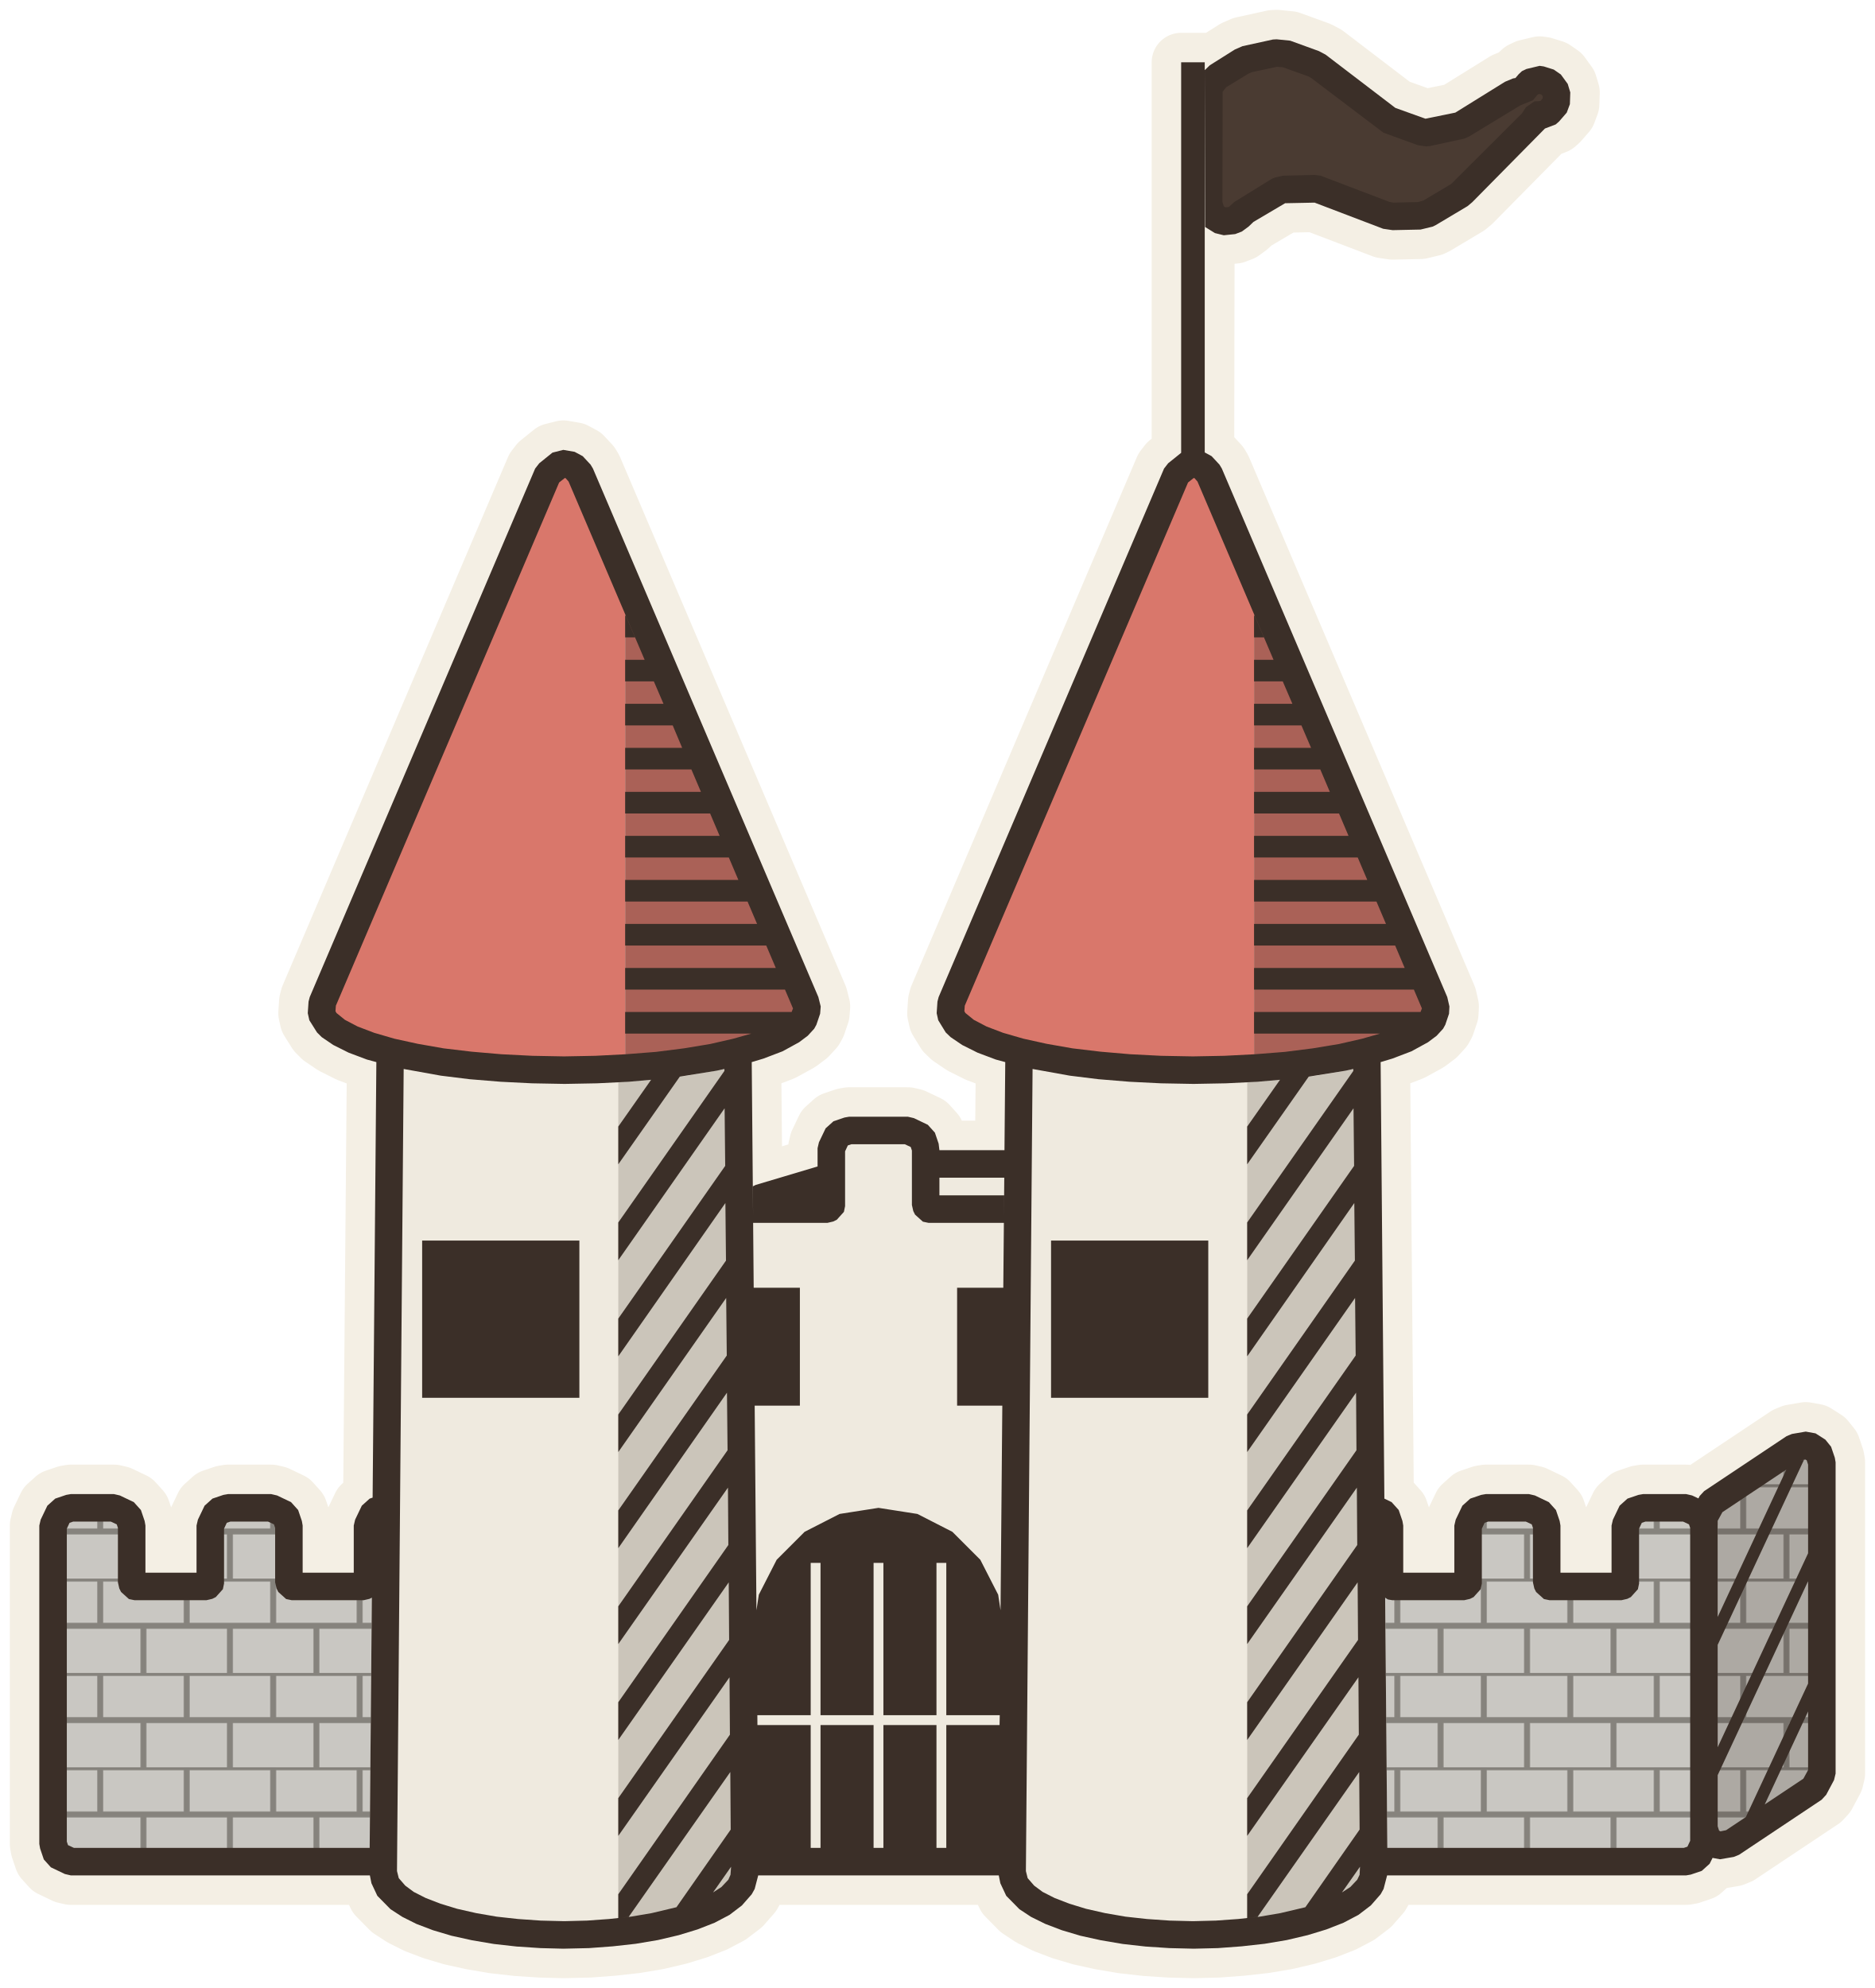
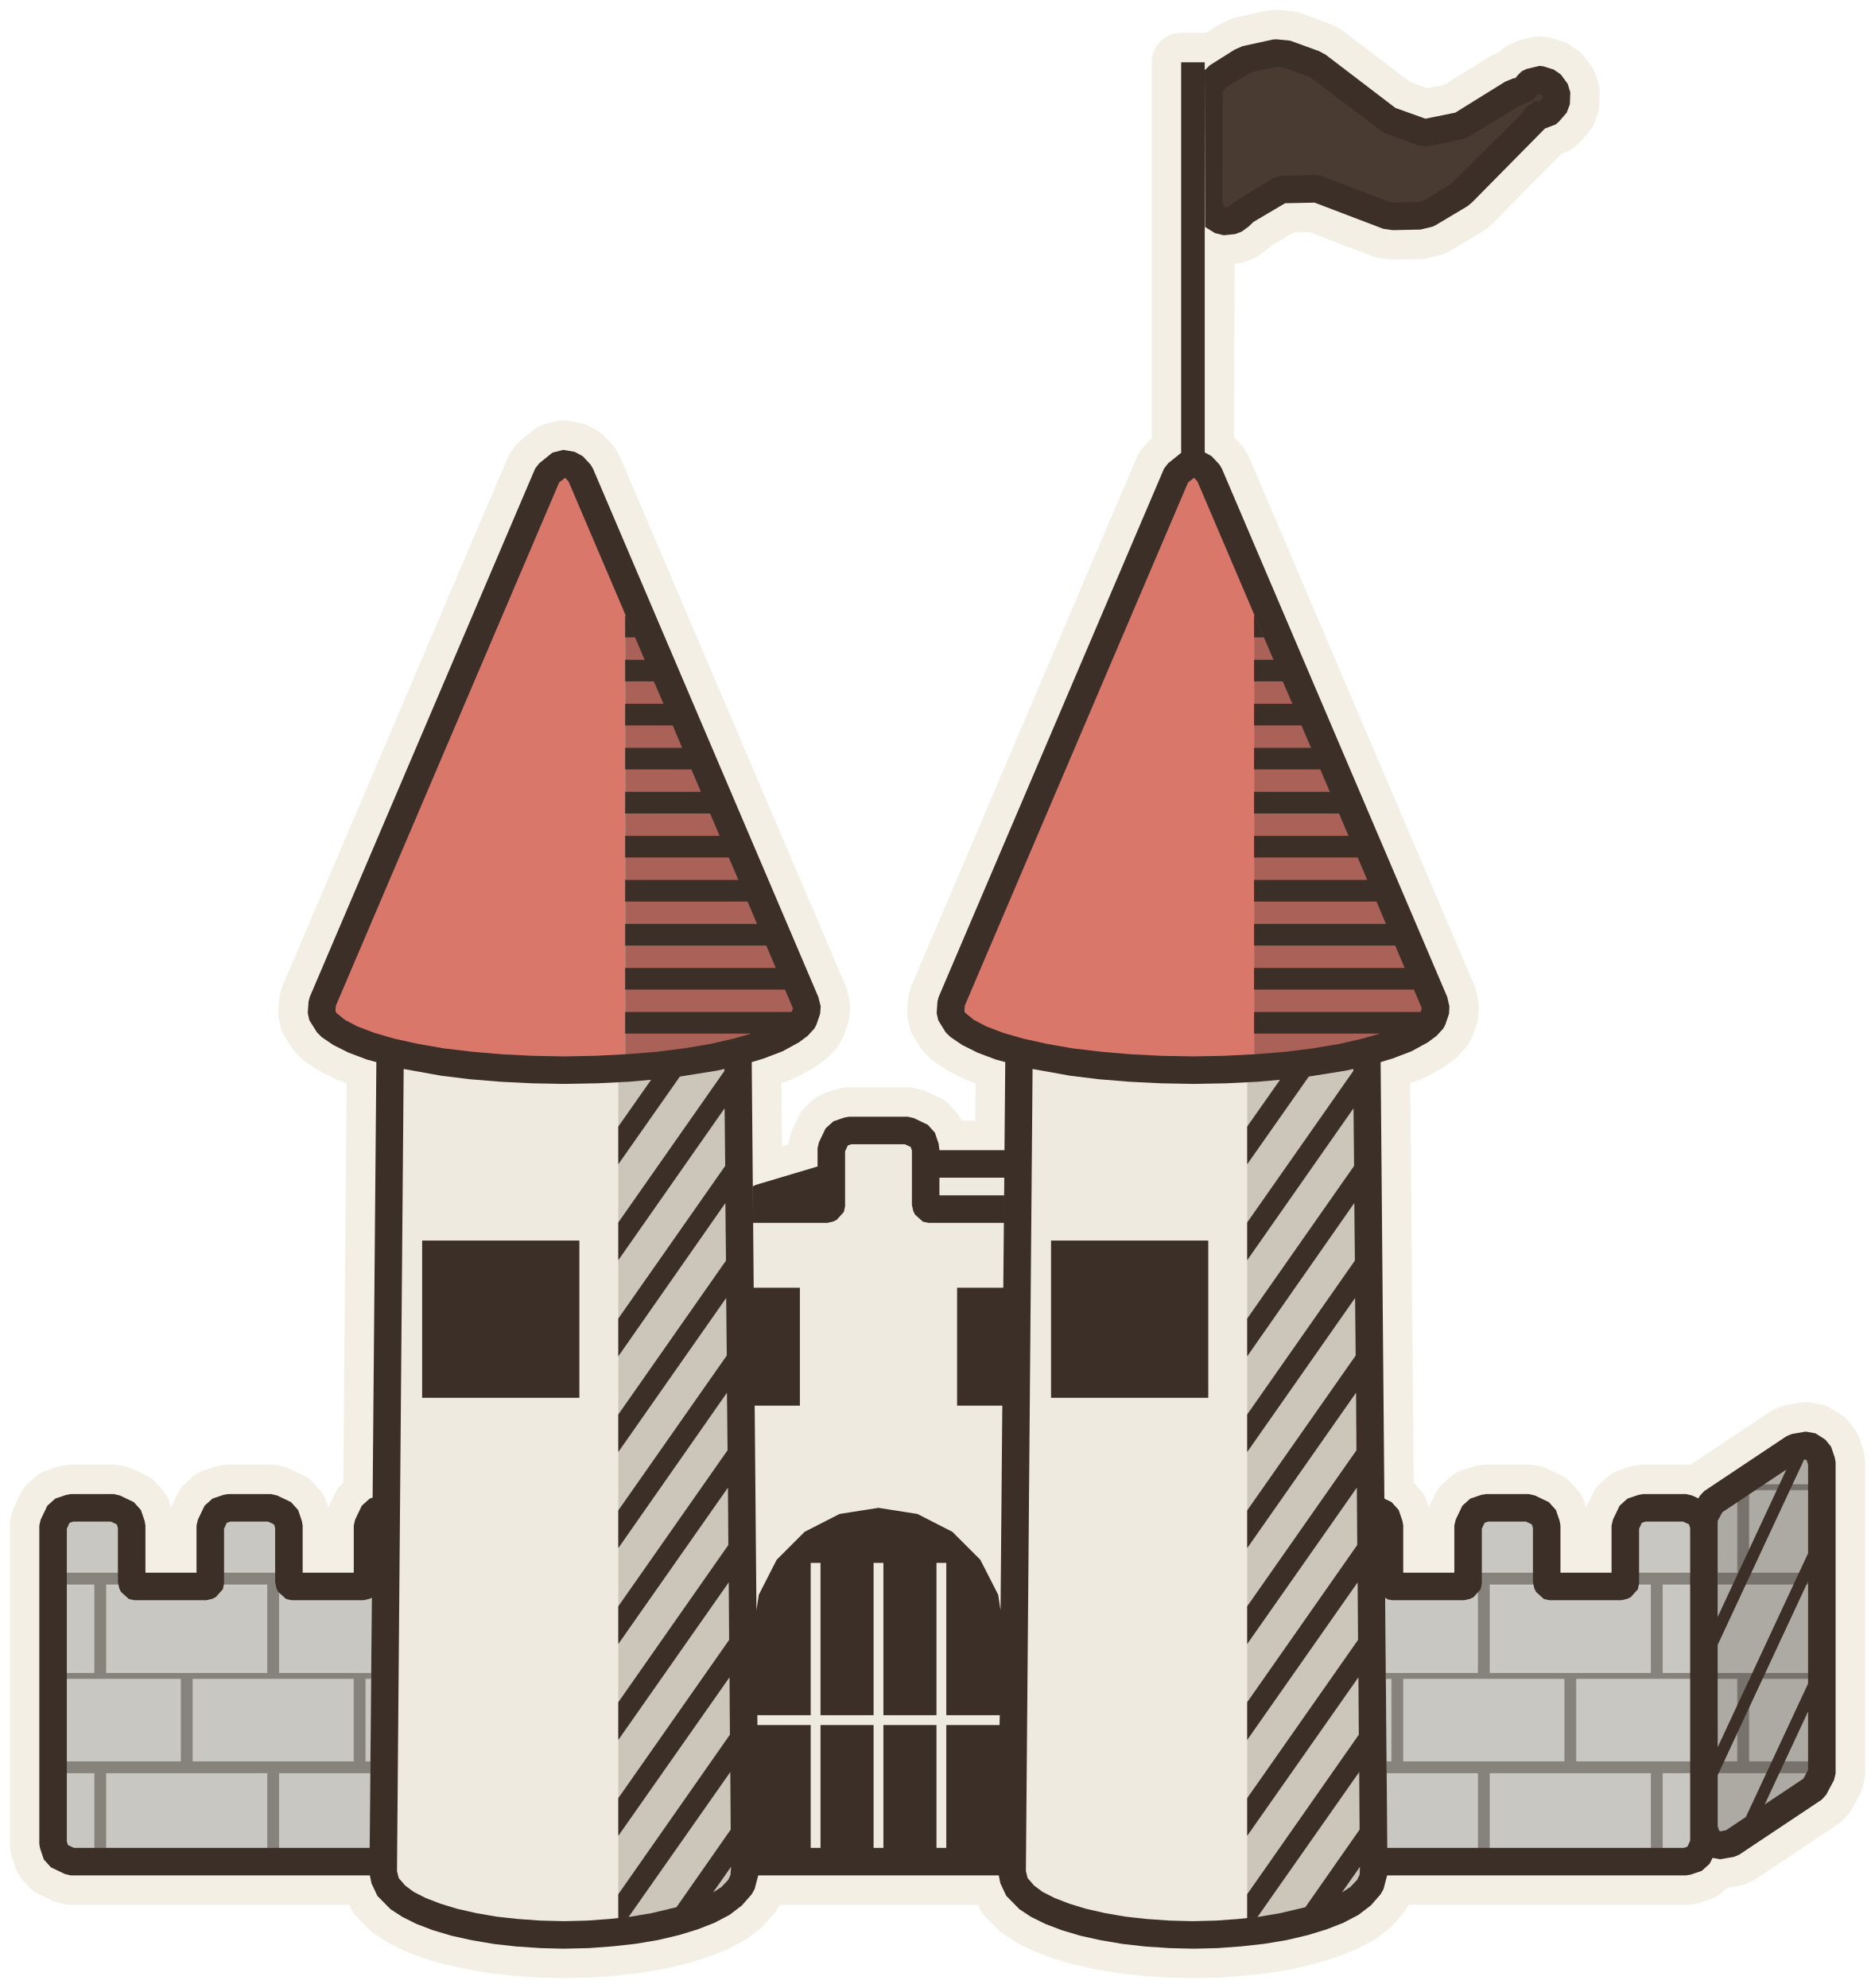
<svg xmlns="http://www.w3.org/2000/svg" viewBox="-44.7 -94.72 95.4 101.15" data-palette="wall:#EFEADF;roof:#D9776B;wood:#C9A97C;earth:#94744F;water:#8FB0B8;flag:#4A3B32;ink:#3B2F28;halo:#F4EFE4">
  <defs>
-     <pattern id="pat-wall-stone-13s4b1y" width="4.4" height="4.8" patternUnits="userSpaceOnUse">
+     <pattern id="pat-wall-stone-13s4b1y" width="4.4" height="4.8" patternUnits="userSpaceOnUse" patternTransform="scale(2)">
      <rect width="4.4" height="4.8" style="fill:#C9C7C2" />
      <path style="stroke:#86837D;stroke-width:0.3;fill:none" d="M0 0h4.4M0 2.4h4.4M0 0v2.4M4.4 0v2.4M2.2 2.4v2.4" />
    </pattern>
-     <pattern id="pat-wall-stone-shade-13s4b1y" width="4.4" height="4.8" patternUnits="userSpaceOnUse">
+     <pattern id="pat-wall-stone-shade-13s4b1y" width="4.4" height="4.8" patternUnits="userSpaceOnUse" patternTransform="scale(2)">
      <rect width="4.4" height="4.8" style="fill:#ada9a3" />
      <path style="stroke:#77726c;stroke-width:0.3;fill:none" d="M0 0h4.4M0 2.4h4.4M0 0v2.4M4.4 0v2.4M2.2 2.4v2.4" />
    </pattern>
  </defs>
  <path data-role="sil" fill="#F4EFE4" stroke="#F4EFE4" stroke-width="3" stroke-linejoin="round" d="M-16.04 4.43L-14.73 4.4L-13.52 4.31L-12.35 4.18L-11.22 3.99L-10.16 3.74L-9.21 3.45L-8.34 3.11L-7.58 2.71L-6.95 2.23L-6.45 1.66L-6.3 1.39L-6.12 0.7L6.12 0.7L6.2 1.1L6.5 1.74L7.17 2.42L7.76 2.81L8.49 3.17L9.33 3.49L10.27 3.77L11.31 4L12.43 4.19L13.59 4.32L14.8 4.4L16.04 4.43L17.27 4.4L18.48 4.31L19.65 4.18L20.78 3.99L21.84 3.74L22.79 3.45L23.66 3.11L24.42 2.71L25.05 2.23L25.55 1.66L25.7 1.39L25.88 0.7L41.1 0.7L41.33 0.66L41.89 0.47L42.29 0.11L42.44 -0.19L42.82 -0.12L43.52 -0.24L43.79 -0.35L47.99 -3.15L48.22 -3.4L48.62 -4.15L48.7 -4.48L48.7 -20.32L48.66 -20.55L48.47 -21.11L48.18 -21.47L47.68 -21.79L47.18 -21.88L46.48 -21.76L46.21 -21.65L42.01 -18.85L41.78 -18.6L41.72 -18.48L41.4 -18.63L41.1 -18.7L38.9 -18.7L38.67 -18.66L38.11 -18.47L37.71 -18.11L37.37 -17.4L37.3 -17.1L37.3 -14.7L34.7 -14.7L34.7 -17.1L34.66 -17.33L34.47 -17.89L34.11 -18.29L33.4 -18.63L33.1 -18.7L30.9 -18.7L30.67 -18.66L30.11 -18.47L29.71 -18.11L29.37 -17.4L29.3 -17.1L29.3 -14.7L26.7 -14.7L26.7 -17.1L26.66 -17.33L26.47 -17.89L26.11 -18.29L25.74 -18.47L25.55 -40.68L26.15 -40.86L27.12 -41.23L27.96 -41.69L28.4 -42.02L28.73 -42.38L28.84 -42.58L29.03 -43.14L29.05 -43.51L28.94 -43.99L17.47 -70.88L17.35 -71.08L16.95 -71.51L16.6 -71.7L16.62 -83.17L17.12 -82.86L17.57 -82.75L18.15 -82.81L18.49 -82.94L18.83 -83.19L19.08 -83.43L20.69 -84.38L22.19 -84.41L25.68 -83.08L26.16 -83.01L27.58 -83.04L28.2 -83.19L28.36 -83.27L29.97 -84.23L30.21 -84.43L33.91 -88.18L34.46 -88.39L34.63 -88.54L35.02 -88.99L35.18 -89.42L35.2 -90.02L35.07 -90.45L34.72 -90.93L34.36 -91.18L33.85 -91.34L33.64 -91.37L32.97 -91.21L32.74 -91.1L32.57 -90.94L32.41 -90.75L32.29 -90.73L31.88 -90.56L29.35 -88.99L27.83 -88.68L26.3 -89.23L22.75 -91.94L22.41 -92.12L20.95 -92.65L20.26 -92.72L20.07 -92.71L18.52 -92.37L18.13 -92.2L16.86 -91.4L16.6 -91.15L16.6 -91.55L15.4 -91.55L15.4 -71.68L14.74 -71.15L14.53 -70.88L3.06 -43.99L3 -43.76L2.96 -43.17L3.04 -42.81L3.42 -42.19L3.67 -41.95L4.26 -41.55L5.04 -41.16L5.97 -40.81L6.45 -40.68L6.41 -36.2L3.1 -36.2L3.06 -36.53L2.87 -37.09L2.51 -37.49L1.8 -37.83L1.5 -37.9L-1.5 -37.9L-1.73 -37.86L-2.29 -37.67L-2.69 -37.31L-3.03 -36.6L-3.1 -36.3L-3.1 -35.37L-6.25 -34.43L-6.39 -34.36L-6.45 -40.68L-5.85 -40.86L-4.88 -41.23L-4.04 -41.69L-3.6 -42.02L-3.27 -42.38L-3.16 -42.58L-2.97 -43.14L-2.94 -43.51L-3.06 -43.99L-14.53 -70.88L-14.65 -71.08L-15.05 -71.51L-15.46 -71.73L-16.04 -71.83L-16.59 -71.69L-17.26 -71.15L-17.47 -70.88L-28.94 -43.99L-29 -43.76L-29.04 -43.17L-28.96 -42.81L-28.57 -42.19L-28.33 -41.95L-27.74 -41.55L-26.96 -41.16L-26.03 -40.81L-25.55 -40.68L-25.74 -18.52L-25.89 -18.47L-26.29 -18.11L-26.63 -17.4L-26.7 -17.1L-26.7 -14.7L-29.3 -14.7L-29.3 -17.1L-29.34 -17.33L-29.53 -17.89L-29.89 -18.29L-30.6 -18.63L-30.9 -18.7L-33.1 -18.7L-33.33 -18.66L-33.89 -18.47L-34.29 -18.11L-34.63 -17.4L-34.7 -17.1L-34.7 -14.7L-37.3 -14.7L-37.3 -17.1L-37.34 -17.33L-37.53 -17.89L-37.89 -18.29L-38.6 -18.63L-38.9 -18.7L-41.1 -18.7L-41.33 -18.66L-41.89 -18.47L-42.29 -18.11L-42.63 -17.4L-42.7 -17.1L-42.7 -0.9L-42.66 -0.67L-42.47 -0.11L-42.11 0.29L-41.4 0.63L-41.1 0.7L-25.88 0.7L-25.8 1.1L-25.5 1.74L-24.83 2.42L-24.23 2.81L-23.51 3.17L-22.67 3.49L-21.73 3.77L-20.69 4L-19.57 4.19L-18.41 4.32L-17.2 4.4Z" />
  <path data-role="wall" fill="#EFEADF" d="M15.98 3.73L17.23 3.7L18.76 3.58L18.76 -39.66L17.62 -39.6L15.97 -39.57L14.33 -39.6L12.71 -39.68L11.13 -39.82L9.66 -40L8.25 -40.24L7.14 -40.48L6.82 0.69L6.96 1.14L7.2 1.5L7.57 1.84L8.08 2.19L8.74 2.52L9.53 2.82L10.42 3.09L11.42 3.31L12.51 3.49L13.64 3.62L14.81 3.7ZM-16.02 3.73L-14.78 3.7L-13.24 3.58L-13.24 -39.66L-14.38 -39.6L-16.03 -39.57L-17.67 -39.6L-19.29 -39.68L-20.87 -39.82L-22.34 -40L-23.75 -40.24L-24.86 -40.48L-25.18 0.69L-25.04 1.14L-24.8 1.5L-24.43 1.84L-23.92 2.19L-23.26 2.52L-22.47 2.82L-21.58 3.09L-20.58 3.31L-19.49 3.49L-18.36 3.62L-17.18 3.7ZM6.38 -33.2L2.55 -33.2L2.49 -33.22L2.4 -33.41L2.4 -36.3L2.21 -36.86L1.5 -37.2L-1.5 -37.2L-2.06 -37.01L-2.4 -36.3L-2.4 -33.35L-2.42 -33.29L-2.6 -33.2L-6.38 -33.2L-6.11 0L6.11 0ZM6.4 -35.5L3.1 -35.5L3.1 -33.9L6.39 -33.9ZM-3.1 -34.64L-5.59 -33.9L-3.1 -33.9Z" />
  <path data-role="wall-shade" fill="#cbc5ba" d="M-13.24 3.58L-12.46 3.49L-11.37 3.3L-10.36 3.07L-9.46 2.8L-8.66 2.48L-7.98 2.13L-7.44 1.74L-7.06 1.31L-6.85 0.86L-6.8 0.51L-7.14 -40.48L-8.33 -40.23L-9.73 -39.99L-11.19 -39.81L-13.24 -39.66ZM18.76 3.58L19.54 3.49L20.63 3.3L21.64 3.07L22.54 2.8L23.34 2.48L24.02 2.13L24.56 1.74L24.94 1.31L25.15 0.86L25.2 0.51L24.86 -40.48L23.67 -40.23L22.27 -39.99L20.81 -39.81L18.76 -39.66Z" />
  <path data-role="wall-stone" fill="url(#pat-wall-stone-13s4b1y)" d="M-25.75 -17.62L-26 -17.1L-26 -14.15L-26.02 -14.09L-26.2 -14L-29.85 -14L-29.91 -14.02L-30 -14.21L-30 -17.1L-30.19 -17.66L-30.9 -18L-33.1 -18L-33.66 -17.81L-34 -17.1L-34 -14.15L-34.02 -14.09L-34.2 -14L-37.85 -14L-37.91 -14.02L-38 -14.21L-38 -17.1L-38.19 -17.66L-38.9 -18L-41.1 -18L-41.66 -17.81L-42 -17.1L-42 -0.9L-41.81 -0.34L-41.1 0L-25.89 0ZM41.66 -0.19L42 -0.9L42 -17.1L41.81 -17.66L41.1 -18L38.9 -18L38.34 -17.81L38 -17.1L38 -14.15L37.98 -14.09L37.8 -14L34.15 -14L34.09 -14.02L34 -14.21L34 -17.1L33.81 -17.66L33.1 -18L30.9 -18L30.34 -17.81L30 -17.1L30 -14.15L29.98 -14.09L29.8 -14L26.15 -14L26.09 -14.02L26 -14.21L26 -17.1L25.81 -17.66L25.75 -17.69L25.89 0L41.1 0Z" />
  <path data-role="wall-stone-shade" fill="url(#pat-wall-stone-shade-13s4b1y)" d="M43.4 -0.93L47.6 -3.73L48 -4.48L48 -20.32L47.81 -20.88L47.31 -21.19L46.6 -21.07L42.4 -18.27L42.3 -18.08L42.47 -17.89L42.66 -17.33L42.7 -17.1L42.69 -0.81Z" />
  <path data-role="roof" fill="#D9776B" d="M-16.02 -40.27L-14.36 -40.3L-12.89 -40.37L-12.89 -65.26L-15.17 -70.61L-15.57 -71.04L-16.15 -71.14L-16.83 -70.61L-28.3 -43.71L-28.34 -43.12L-28.18 -42.81L-27.91 -42.52L-27.42 -42.17L-26.71 -41.82L-25.83 -41.49L-24.76 -41.18L-23.55 -40.91L-22.18 -40.69L-20.75 -40.51L-19.2 -40.38L-17.61 -40.3ZM15.98 -40.27L17.64 -40.3L19.11 -40.37L19.11 -65.26L16.83 -70.61L16.43 -71.04L15.85 -71.14L15.17 -70.61L3.7 -43.71L3.66 -43.12L3.82 -42.81L4.09 -42.52L4.58 -42.17L5.29 -41.82L6.17 -41.49L7.24 -41.18L8.45 -40.91L9.82 -40.69L11.25 -40.51L12.8 -40.38L14.39 -40.3Z" />
  <path data-role="roof-shade" fill="#aa6157" d="M-12.89 -40.37L-11.22 -40.51L-9.78 -40.69L-8.4 -40.92L-7.18 -41.2L-6.1 -41.51L-5.2 -41.86L-4.45 -42.25L-4.09 -42.52L-3.82 -42.81L-3.63 -43.37L-3.7 -43.71L-12.89 -65.26ZM19.11 -40.37L20.78 -40.51L22.22 -40.69L23.59 -40.92L24.82 -41.2L25.9 -41.51L26.8 -41.86L27.55 -42.25L27.91 -42.52L28.18 -42.81L28.37 -43.37L28.3 -43.71L19.11 -65.26Z" />
  <path data-role="flag" fill="#4A3B32" d="M18.08 -83.51L18.34 -83.69L18.68 -84.01L20.37 -85.02L20.58 -85.08L22.21 -85.12L22.38 -85.09L25.8 -83.77L26.14 -83.71L27.56 -83.74L28 -83.87L29.54 -84.78L29.71 -84.92L33.3 -88.52L33.53 -88.88L33.67 -88.84L34.1 -89L34.48 -89.45L34.5 -90.04L34.15 -90.51L33.64 -90.67L33.11 -90.5L32.75 -90.06L32.55 -90.08L32.25 -89.97L29.7 -88.38L29.56 -88.32L27.92 -87.97L27.68 -87.99L25.91 -88.65L22.41 -91.33L22.17 -91.47L20.71 -91.99L20.21 -92.03L18.79 -91.72L18.5 -91.6L17.23 -90.81L16.85 -90.35L16.8 -90.05L16.8 -84.32L16.99 -83.76L17.49 -83.45Z" />
  <path data-role="ink" fill="#3B2F28" d="M18.15 -82.81L18.49 -82.94L18.83 -83.19L19.08 -83.43L20.69 -84.38L22.19 -84.41L25.68 -83.08L26.16 -83.01L27.58 -83.04L28.2 -83.19L28.36 -83.27L29.97 -84.23L30.21 -84.43L33.91 -88.18L34.46 -88.39L34.63 -88.54L35.02 -88.99L35.18 -89.42L35.2 -90.02L35.07 -90.45L34.72 -90.93L34.36 -91.18L33.85 -91.34L33.64 -91.37L32.97 -91.21L32.74 -91.1L32.57 -90.94L32.41 -90.75L32.29 -90.73L31.88 -90.56L29.35 -88.99L27.83 -88.68L26.3 -89.23L22.75 -91.94L22.41 -92.12L20.95 -92.65L20.26 -92.72L20.07 -92.71L18.52 -92.37L18.13 -92.2L16.86 -91.4L16.6 -91.15L16.62 -83.17L17.12 -82.86L17.57 -82.75ZM-16.04 4.43L-14.73 4.4L-13.52 4.31L-12.35 4.18L-11.22 3.99L-10.16 3.74L-9.21 3.45L-8.34 3.11L-7.58 2.71L-6.95 2.23L-6.45 1.66L-6.3 1.39L-6.12 0.7L6.12 0.7L6.2 1.1L6.5 1.74L7.17 2.42L7.76 2.81L8.49 3.17L9.33 3.49L10.27 3.77L11.31 4L12.43 4.19L13.59 4.32L14.8 4.4L16.04 4.43L17.27 4.4L18.48 4.31L19.65 4.18L20.78 3.99L21.84 3.74L22.79 3.45L23.66 3.11L24.42 2.71L25.05 2.23L25.55 1.66L25.7 1.39L25.88 0.7L41.1 0.7L41.33 0.66L41.89 0.47L42.29 0.11L42.44 -0.19L42.82 -0.12L43.52 -0.24L43.79 -0.35L47.99 -3.15L48.22 -3.4L48.62 -4.15L48.7 -4.48L48.7 -20.32L48.66 -20.55L48.47 -21.11L48.18 -21.47L47.68 -21.79L47.18 -21.88L46.48 -21.76L46.21 -21.65L42.01 -18.85L41.78 -18.6L41.72 -18.48L41.4 -18.63L41.1 -18.7L38.9 -18.7L38.67 -18.66L38.11 -18.47L37.71 -18.11L37.37 -17.4L37.3 -17.1L37.3 -14.7L34.7 -14.7L34.7 -17.1L34.66 -17.33L34.47 -17.89L34.11 -18.29L33.4 -18.63L33.1 -18.7L30.9 -18.7L30.67 -18.66L30.11 -18.47L29.71 -18.11L29.37 -17.4L29.3 -17.1L29.3 -14.7L26.7 -14.7L26.7 -17.1L26.66 -17.33L26.47 -17.89L26.11 -18.29L25.74 -18.47L25.55 -40.68L26.15 -40.86L27.12 -41.23L27.96 -41.69L28.4 -42.02L28.73 -42.38L28.84 -42.58L29.03 -43.14L29.05 -43.51L28.94 -43.99L17.47 -70.88L17.35 -71.08L16.95 -71.51L16.6 -71.7L16.6 -91.55L15.4 -91.55L15.4 -71.68L14.74 -71.15L14.53 -70.88L3.06 -43.99L3 -43.76L2.96 -43.17L3.04 -42.81L3.42 -42.19L3.67 -41.95L4.26 -41.55L5.04 -41.16L5.97 -40.81L6.45 -40.68L6.41 -36.2L3.1 -36.2L3.06 -36.53L2.87 -37.09L2.51 -37.49L1.8 -37.83L1.5 -37.9L-1.5 -37.9L-1.73 -37.86L-2.29 -37.67L-2.69 -37.31L-3.03 -36.6L-3.1 -36.3L-3.1 -35.37L-6.25 -34.43L-6.39 -34.36L-6.38 -32.5L-2.6 -32.5L-2.3 -32.57L-2.12 -32.66L-1.76 -33.06L-1.7 -33.35L-1.7 -36.14L-1.56 -36.44L-1.38 -36.5L1.34 -36.5L1.64 -36.36L1.7 -36.18L1.7 -33.41L1.77 -33.1L1.86 -32.92L2.26 -32.56L2.55 -32.5L6.38 -32.5L6.39 -33.9L3.1 -33.9L3.1 -34.8L6.4 -34.8L6.35 -29.2L4 -29.2L4 -23.2L6.3 -23.2L6.21 -12.79L6.09 -13.58L5.18 -15.36L3.76 -16.78L1.98 -17.69L0 -18L-1.98 -17.69L-3.76 -16.78L-5.18 -15.36L-6.09 -13.58L-6.21 -12.79L-6.17 -7.45L-3.45 -7.45L-3.45 -15.2L-2.95 -15.2L-2.95 -7.45L-0.25 -7.45L-0.25 -15.2L0.25 -15.2L0.25 -7.45L2.95 -7.45L2.95 -15.2L3.45 -15.2L3.45 -7.45L6.17 -7.45L6.16 -6.95L3.45 -6.95L3.45 -0.7L2.95 -0.7L2.95 -6.95L0.25 -6.95L0.25 -0.7L-0.25 -0.7L-0.25 -6.95L-2.95 -6.95L-2.95 -0.7L-3.45 -0.7L-3.45 -6.95L-6.16 -6.95L-6.3 -23.2L-4 -23.2L-4 -29.2L-6.35 -29.2L-6.45 -40.68L-5.85 -40.86L-4.88 -41.23L-4.04 -41.69L-3.6 -42.02L-3.27 -42.38L-3.16 -42.58L-2.97 -43.14L-2.94 -43.51L-3.06 -43.99L-14.53 -70.88L-14.65 -71.08L-15.05 -71.51L-15.46 -71.73L-16.04 -71.83L-16.59 -71.69L-17.26 -71.15L-17.47 -70.88L-28.94 -43.99L-29 -43.76L-29.04 -43.17L-28.96 -42.81L-28.57 -42.19L-28.33 -41.95L-27.74 -41.55L-26.96 -41.16L-26.03 -40.81L-25.55 -40.68L-25.74 -18.52L-25.89 -18.47L-26.29 -18.11L-26.63 -17.4L-26.7 -17.1L-26.7 -14.7L-29.3 -14.7L-29.3 -17.1L-29.34 -17.33L-29.53 -17.89L-29.89 -18.29L-30.6 -18.63L-30.9 -18.7L-33.1 -18.7L-33.33 -18.66L-33.89 -18.47L-34.29 -18.11L-34.63 -17.4L-34.7 -17.1L-34.7 -14.7L-37.3 -14.7L-37.3 -17.1L-37.34 -17.33L-37.53 -17.89L-37.89 -18.29L-38.6 -18.63L-38.9 -18.7L-41.1 -18.7L-41.33 -18.66L-41.89 -18.47L-42.29 -18.11L-42.63 -17.4L-42.7 -17.1L-42.7 -0.9L-42.66 -0.67L-42.47 -0.11L-42.11 0.29L-41.4 0.63L-41.1 0.7L-25.88 0.7L-25.8 1.1L-25.5 1.74L-24.83 2.42L-24.23 2.81L-23.51 3.17L-22.67 3.49L-21.73 3.77L-20.69 4L-19.57 4.19L-18.41 4.32L-17.2 4.4ZM17.57 -84.22L17.5 -84.44L17.51 -90.05L17.69 -90.28L18.82 -90.97L19 -91.05L20.27 -91.32L20.57 -91.3L21.88 -90.83L22.02 -90.75L25.69 -87.97L27.45 -87.33L27.87 -87.27L28.07 -87.29L29.82 -87.67L30.06 -87.78L32.66 -89.36L33.3 -89.62L33.54 -89.91L33.63 -89.94L33.73 -89.91L33.8 -89.82L33.79 -89.71L33.68 -89.58L33.37 -89.56L32.94 -89.26L32.74 -88.95L29.14 -85.36L27.73 -84.52L27.46 -84.44L26.2 -84.41L25.99 -84.45L22.5 -85.78L22.2 -85.82L20.57 -85.78L20.18 -85.69L20.01 -85.62L18.1 -84.44L17.83 -84.19L17.66 -84.17ZM16 -40.97L14.38 -41L12.81 -41.08L11.3 -41.21L9.87 -41.38L8.56 -41.61L7.38 -41.87L6.34 -42.17L5.5 -42.49L4.85 -42.83L4.42 -43.18L4.37 -43.27L4.39 -43.55L15.75 -70.17L16.04 -70.4L16.08 -70.39L16.23 -70.22L20.1 -61.15L19.11 -61.15L19.11 -60.05L20.57 -60.05L21.06 -58.91L19.11 -58.91L19.11 -57.81L21.52 -57.81L22.01 -56.67L19.11 -56.67L19.11 -55.57L22.48 -55.57L27.65 -43.41L27.58 -43.23L19.11 -43.23L19.11 -42.13L25.52 -42.13L24.61 -41.87L23.43 -41.6L22.1 -41.38L20.68 -41.2L19.16 -41.08L17.59 -41ZM-16 -40.97L-17.61 -41L-19.19 -41.08L-20.7 -41.21L-22.13 -41.38L-23.44 -41.61L-24.63 -41.87L-25.66 -42.17L-26.5 -42.49L-27.15 -42.83L-27.58 -43.18L-27.63 -43.27L-27.61 -43.55L-16.25 -70.17L-15.96 -70.4L-15.92 -70.39L-15.77 -70.22L-11.9 -61.15L-12.89 -61.15L-12.89 -60.05L-11.43 -60.05L-10.94 -58.91L-12.89 -58.91L-12.89 -57.81L-10.47 -57.81L-9.99 -56.67L-12.89 -56.67L-12.89 -55.57L-9.52 -55.57L-4.35 -43.41L-4.42 -43.23L-12.89 -43.23L-12.89 -42.13L-6.47 -42.13L-7.39 -41.87L-8.57 -41.6L-9.9 -41.38L-11.32 -41.2L-12.85 -41.08L-14.41 -41ZM19.14 -63.39L19.11 -63.39L19.11 -62.29L19.61 -62.29ZM-12.86 -63.39L-12.89 -63.39L-12.89 -62.29L-12.39 -62.29ZM22.97 -54.43L19.11 -54.43L19.11 -53.33L23.44 -53.33ZM-9.03 -54.43L-12.89 -54.43L-12.89 -53.33L-8.56 -53.33ZM23.92 -52.19L19.11 -52.19L19.11 -51.09L24.39 -51.09ZM-8.08 -52.19L-12.89 -52.19L-12.89 -51.09L-7.61 -51.09ZM24.88 -49.95L19.11 -49.95L19.11 -48.85L25.35 -48.85ZM-7.12 -49.95L-12.89 -49.95L-12.89 -48.85L-6.65 -48.85ZM25.83 -47.71L19.11 -47.71L19.11 -46.61L26.3 -46.61ZM-6.17 -47.71L-12.89 -47.71L-12.89 -46.61L-5.7 -46.61ZM26.79 -45.47L19.11 -45.47L19.11 -44.37L27.26 -44.37ZM-5.21 -45.47L-12.89 -45.47L-12.89 -44.37L-4.74 -44.37ZM16 3.03L14.81 3L13.66 2.92L12.57 2.8L11.53 2.62L10.56 2.4L9.71 2.14L8.96 1.85L8.35 1.54L7.92 1.22L7.59 0.84L7.5 0.48L7.84 -40.33L9.73 -39.99L11.19 -39.81L12.77 -39.68L14.38 -39.6L16.03 -39.57L17.67 -39.6L19.29 -39.68L20.43 -39.78L18.76 -37.4L18.76 -35.48L21.89 -39.94L23.75 -40.24L24.16 -40.33L24.16 -40.23L18.76 -32.52L18.76 -30.6L24.17 -38.33L24.2 -35.4L18.76 -27.63L18.76 -25.71L24.21 -33.51L24.24 -30.58L18.76 -22.75L18.76 -20.84L24.25 -28.68L24.28 -25.75L18.76 -17.87L18.76 -15.95L24.3 -23.86L24.32 -20.93L18.76 -12.99L18.76 -11.07L24.34 -19.03L24.36 -16.11L18.76 -8.11L18.76 -6.19L24.38 -14.21L24.4 -11.28L18.76 -3.23L18.76 -1.31L24.42 -9.38L24.44 -6.46L18.76 1.66L18.76 2.87L19.29 2.81L24.46 -4.56L24.48 -1.63L21.72 2.32L20.45 2.62L19.4 2.8L18.3 2.92L17.17 3ZM-15.99 3.03L-17.19 3L-18.34 2.92L-19.43 2.8L-20.47 2.62L-21.44 2.4L-22.29 2.14L-23.04 1.85L-23.65 1.54L-24.08 1.22L-24.41 0.84L-24.5 0.48L-24.16 -40.33L-22.27 -39.99L-20.81 -39.81L-19.23 -39.68L-17.62 -39.6L-15.97 -39.57L-14.33 -39.6L-12.71 -39.68L-11.57 -39.78L-13.24 -37.4L-13.24 -35.48L-10.11 -39.94L-8.25 -40.24L-7.84 -40.33L-7.84 -40.23L-13.24 -32.52L-13.24 -30.6L-7.83 -38.33L-7.8 -35.4L-13.24 -27.63L-13.24 -25.71L-7.79 -33.51L-7.76 -30.58L-13.24 -22.75L-13.24 -20.84L-7.75 -28.68L-7.72 -25.75L-13.24 -17.87L-13.24 -15.95L-7.71 -23.86L-7.68 -20.93L-13.24 -12.99L-13.24 -11.07L-7.66 -19.03L-7.64 -16.11L-13.24 -8.11L-13.24 -6.19L-7.62 -14.21L-7.6 -11.28L-13.24 -3.23L-13.24 -1.31L-7.58 -9.38L-7.56 -6.46L-13.24 1.66L-13.24 2.87L-12.71 2.81L-7.54 -4.56L-7.52 -1.63L-10.28 2.32L-11.54 2.62L-12.6 2.8L-13.71 2.92L-14.83 3ZM16.78 -31.6L8.78 -31.6L8.78 -23.6L16.78 -23.6ZM-15.22 -31.6L-23.22 -31.6L-23.22 -23.6L-15.22 -23.6ZM42.77 -1.58L42.7 -1.8L42.7 -17.34L42.94 -17.78L46.87 -20.4L47.16 -20.46L47.23 -20.42L47.3 -20.2L47.3 -15.69L42.7 -5.82L42.7 -4.4L47.3 -14.27L47.3 -9.06L44.13 -2.26L45.09 -2.9L47.3 -7.64L47.3 -4.66L47.06 -4.22L43.13 -1.6L42.84 -1.54ZM47.09 -20.44L46.87 -20.4L46.2 -19.96L42.7 -12.45L42.7 -11.03ZM-40.94 -0.7L-41.24 -0.84L-41.3 -1.02L-41.3 -16.94L-41.16 -17.24L-40.98 -17.3L-39.06 -17.3L-38.76 -17.16L-38.7 -16.98L-38.7 -14.21L-38.63 -13.9L-38.54 -13.72L-38.14 -13.36L-37.85 -13.3L-34.2 -13.3L-33.9 -13.37L-33.72 -13.46L-33.36 -13.86L-33.3 -14.15L-33.3 -16.94L-33.16 -17.24L-32.98 -17.3L-31.06 -17.3L-30.76 -17.16L-30.7 -16.98L-30.7 -14.21L-30.63 -13.9L-30.54 -13.72L-30.14 -13.36L-29.85 -13.3L-26.2 -13.3L-25.9 -13.37L-25.78 -13.43L-25.89 -0.7ZM25.78 -13.43L25.92 -13.34L26.15 -13.3L29.8 -13.3L30.1 -13.37L30.28 -13.46L30.64 -13.86L30.7 -14.15L30.7 -16.94L30.84 -17.24L31.02 -17.3L32.94 -17.3L33.24 -17.16L33.3 -16.98L33.3 -14.21L33.37 -13.9L33.46 -13.72L33.86 -13.36L34.15 -13.3L37.8 -13.3L38.1 -13.37L38.28 -13.46L38.64 -13.86L38.7 -14.15L38.7 -16.94L38.84 -17.24L39.02 -17.3L40.94 -17.3L41.24 -17.16L41.3 -16.98L41.3 -1.06L41.16 -0.76L40.98 -0.7L25.89 -0.7ZM24.5 0.26L24.48 0.67L24.36 0.92L24.01 1.29L23.58 1.57ZM-7.5 0.26L-7.53 0.67L-7.64 0.92L-7.99 1.29L-8.42 1.57Z" />
</svg>
